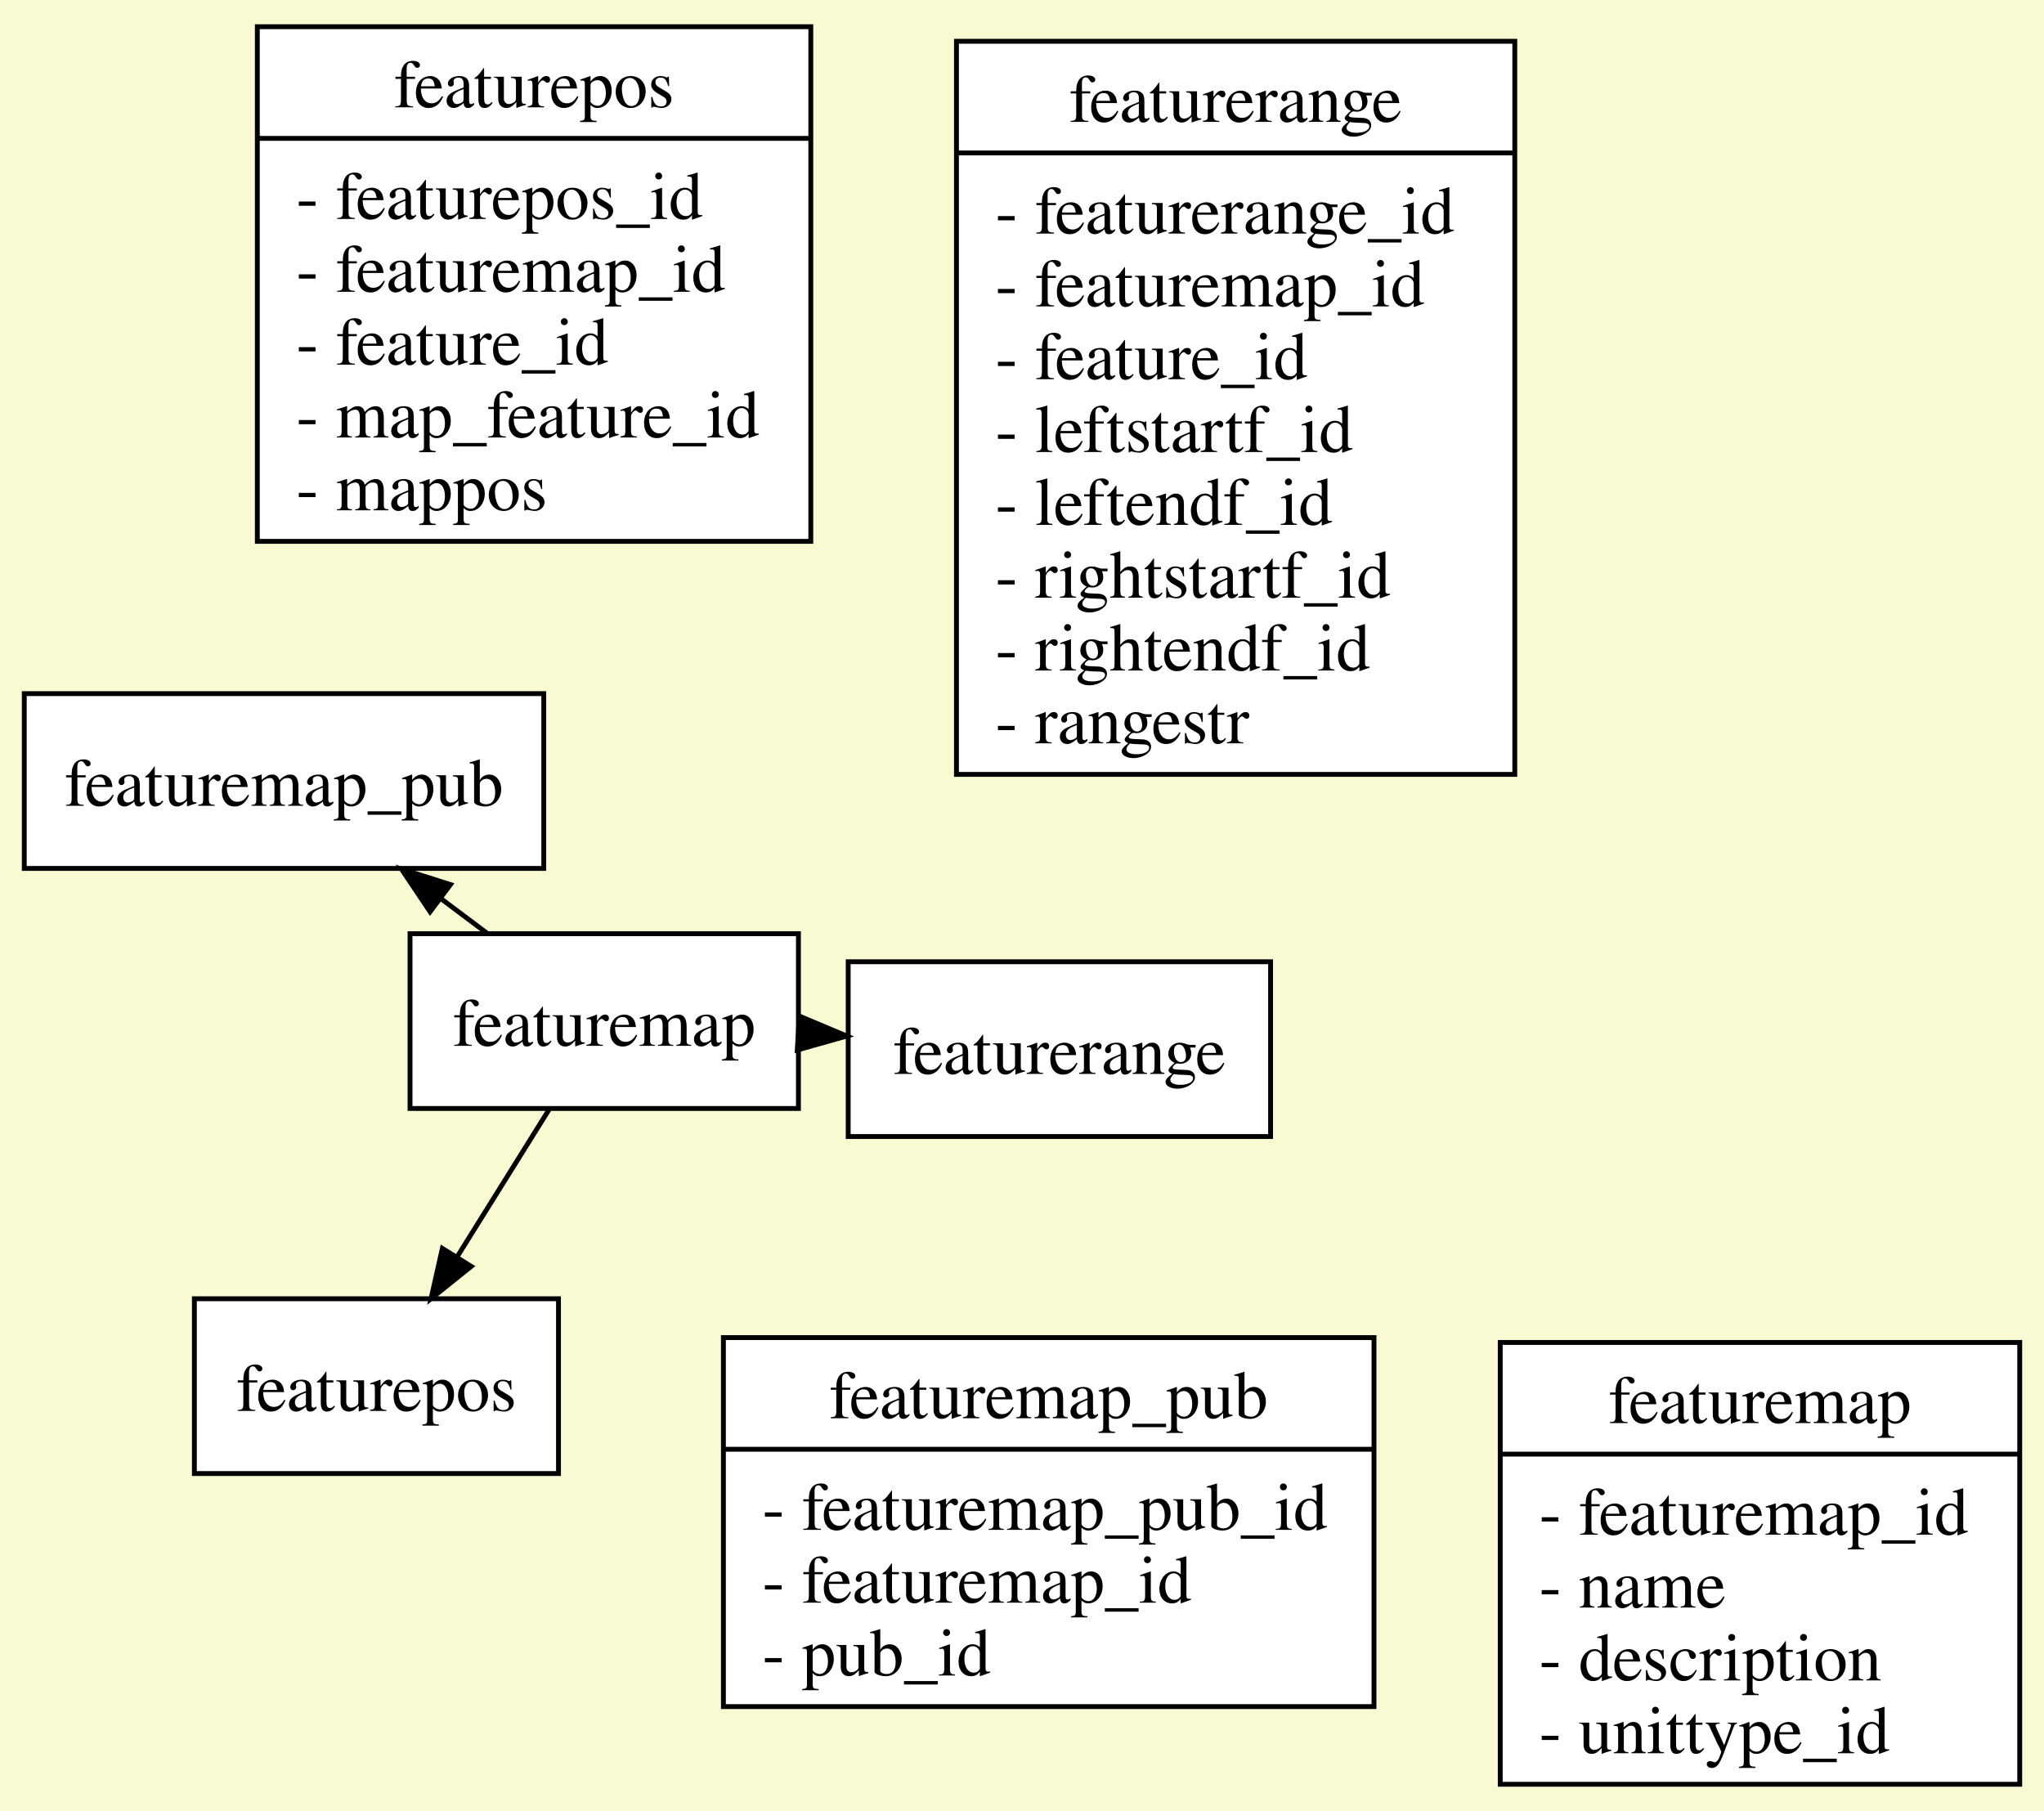
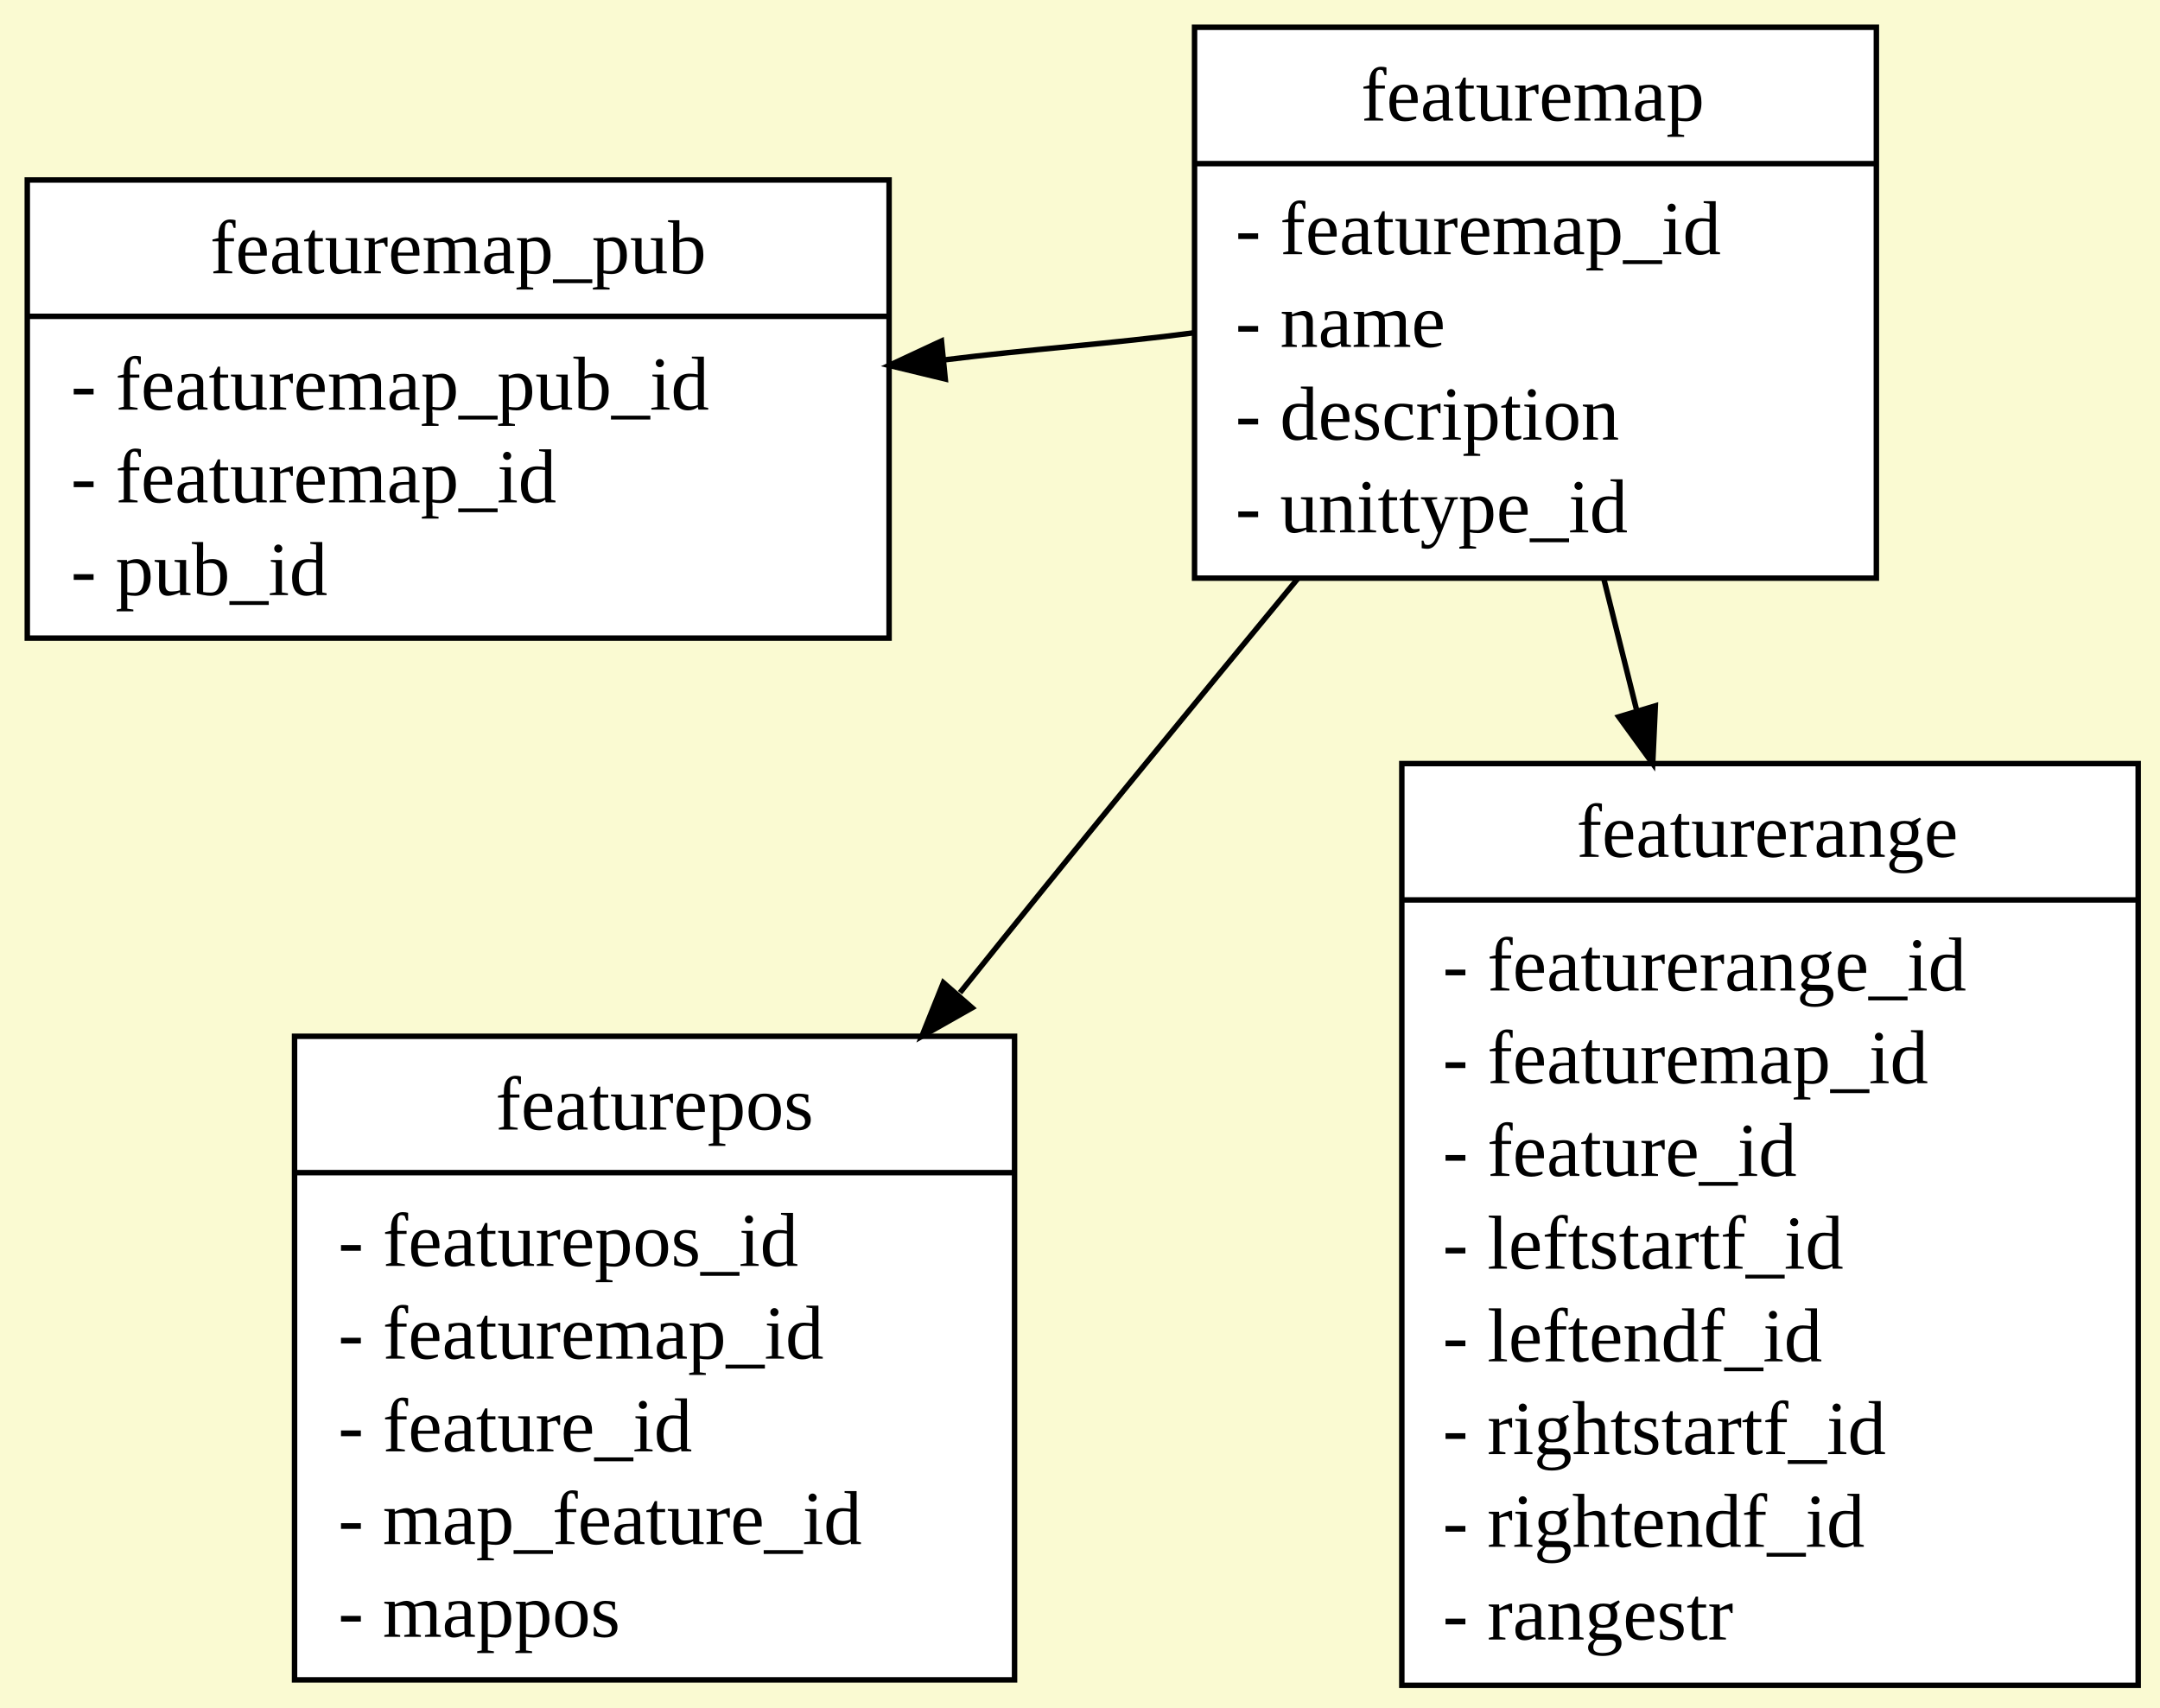
- <svg xmlns="http://www.w3.org/2000/svg" width="421pt" height="373pt" viewBox="0.00 0.00 421.00 373.00">
-   <g id="graph1" class="graph" transform="scale(1 1) rotate(0) translate(4 369)">
-     <polygon fill="lightgoldenrodyellow" stroke="lightgoldenrodyellow" points="-4,5 -4,-369 418,-369 418,5 -4,5" />
+ <svg xmlns="http://www.w3.org/2000/svg" width="396pt" height="313pt" viewBox="0.00 0.00 396.00 313.00">
+   <g id="graph0" class="graph" transform="scale(1 1) rotate(0) translate(4 309)">
+     <polygon style="fill:lightgoldenrodyellow;stroke:lightgoldenrodyellow;" points="-4,4 -4,-309 392,-309 392,4 -4,4" />
    <g id="node1" class="node">
-       <polygon fill="white" stroke="black" points="305,-1.5 305,-92.5 412,-92.5 412,-1.5 305,-1.5" />
-       <text text-anchor="middle" x="358.5" y="-75.9" font-family="Times,serif" font-size="14.00">featuremap</text>
-       <polyline fill="none" stroke="black" points="305,-69.5 412,-69.5 " />
-       <text text-anchor="start" x="313" y="-52.9" font-family="Times,serif" font-size="14.00">- featuremap_id</text>
-       <text text-anchor="start" x="313" y="-37.9" font-family="Times,serif" font-size="14.00">- name</text>
-       <text text-anchor="start" x="313" y="-22.9" font-family="Times,serif" font-size="14.00">- description</text>
-       <text text-anchor="start" x="313" y="-7.9" font-family="Times,serif" font-size="14.00">- unittype_id</text>
+       <polygon style="fill:white;stroke:black;" points="215,-203 215,-304 340,-304 340,-203 215,-203" />
+       <text text-anchor="middle" x="277" y="-286.9" style="font-family:Times New Roman;font-size:14.00;">featuremap</text>
+       <polyline style="fill:none;stroke:black;" points="215,-279 340,-279 " />
+       <text text-anchor="start" x="222.5" y="-262.4" style="font-family:Times New Roman;font-size:14.00;">- featuremap_id</text>
+       <text text-anchor="start" x="222.5" y="-245.4" style="font-family:Times New Roman;font-size:14.00;">- name</text>
+       <text text-anchor="start" x="222.5" y="-228.4" style="font-family:Times New Roman;font-size:14.00;">- description</text>
+       <text text-anchor="start" x="222.5" y="-211.4" style="font-family:Times New Roman;font-size:14.00;">- unittype_id</text>
    </g>
    <g id="node2" class="node">
-       <polygon fill="white" stroke="black" points="193,-209.5 193,-360.5 308,-360.5 308,-209.5 193,-209.5" />
-       <text text-anchor="middle" x="250.5" y="-343.9" font-family="Times,serif" font-size="14.00">featurerange</text>
-       <polyline fill="none" stroke="black" points="193,-337.5 308,-337.5 " />
-       <text text-anchor="start" x="201" y="-320.9" font-family="Times,serif" font-size="14.00">- featurerange_id</text>
-       <text text-anchor="start" x="201" y="-305.9" font-family="Times,serif" font-size="14.00">- featuremap_id</text>
-       <text text-anchor="start" x="201" y="-290.9" font-family="Times,serif" font-size="14.00">- feature_id</text>
-       <text text-anchor="start" x="201" y="-275.9" font-family="Times,serif" font-size="14.00">- leftstartf_id</text>
-       <text text-anchor="start" x="201" y="-260.9" font-family="Times,serif" font-size="14.00">- leftendf_id</text>
-       <text text-anchor="start" x="201" y="-245.9" font-family="Times,serif" font-size="14.00">- rightstartf_id</text>
-       <text text-anchor="start" x="201" y="-230.9" font-family="Times,serif" font-size="14.00">- rightendf_id</text>
-       <text text-anchor="start" x="201" y="-215.9" font-family="Times,serif" font-size="14.00">- rangestr</text>
+       <polygon style="fill:white;stroke:black;" points="253,-0 253,-169 388,-169 388,-0 253,-0" />
+       <text text-anchor="middle" x="320" y="-151.9" style="font-family:Times New Roman;font-size:14.00;">featurerange</text>
+       <polyline style="fill:none;stroke:black;" points="253,-144 388,-144 " />
+       <text text-anchor="start" x="260.5" y="-127.4" style="font-family:Times New Roman;font-size:14.00;">- featurerange_id</text>
+       <text text-anchor="start" x="260.5" y="-110.4" style="font-family:Times New Roman;font-size:14.00;">- featuremap_id</text>
+       <text text-anchor="start" x="260.5" y="-93.4" style="font-family:Times New Roman;font-size:14.00;">- feature_id</text>
+       <text text-anchor="start" x="260.5" y="-76.4" style="font-family:Times New Roman;font-size:14.00;">- leftstartf_id</text>
+       <text text-anchor="start" x="260.5" y="-59.4" style="font-family:Times New Roman;font-size:14.00;">- leftendf_id</text>
+       <text text-anchor="start" x="260.5" y="-42.4" style="font-family:Times New Roman;font-size:14.00;">- rightstartf_id</text>
+       <text text-anchor="start" x="260.5" y="-25.4" style="font-family:Times New Roman;font-size:14.00;">- rightendf_id</text>
+       <text text-anchor="start" x="260.5" y="-8.4" style="font-family:Times New Roman;font-size:14.00;">- rangestr</text>
+     </g>
+     <g id="edge6" class="edge">
+       <path style="fill:none;stroke:black;" d="M290,-203C292,-195 294,-187 296,-179" />
+       <polygon style="fill:black;stroke:black;" points="299.479,-179.584 299,-169 292.774,-177.573 299.479,-179.584" />
    </g>
    <g id="node3" class="node">
-       <polygon fill="white" stroke="black" points="49,-257.5 49,-363.5 163,-363.5 163,-257.5 49,-257.5" />
-       <text text-anchor="middle" x="106" y="-346.9" font-family="Times,serif" font-size="14.00">featurepos</text>
-       <polyline fill="none" stroke="black" points="49,-340.5 163,-340.5 " />
-       <text text-anchor="start" x="57" y="-323.9" font-family="Times,serif" font-size="14.00">- featurepos_id</text>
-       <text text-anchor="start" x="57" y="-308.9" font-family="Times,serif" font-size="14.00">- featuremap_id</text>
-       <text text-anchor="start" x="57" y="-293.9" font-family="Times,serif" font-size="14.00">- feature_id</text>
-       <text text-anchor="start" x="57" y="-278.9" font-family="Times,serif" font-size="14.00">- map_feature_id</text>
-       <text text-anchor="start" x="57" y="-263.9" font-family="Times,serif" font-size="14.00">- mappos</text>
+       <polygon style="fill:white;stroke:black;" points="50,-1 50,-119 182,-119 182,-1 50,-1" />
+       <text text-anchor="middle" x="116" y="-101.9" style="font-family:Times New Roman;font-size:14.00;">featurepos</text>
+       <polyline style="fill:none;stroke:black;" points="50,-94 182,-94 " />
+       <text text-anchor="start" x="58" y="-76.9" style="font-family:Times New Roman;font-size:14.00;">- featurepos_id</text>
+       <text text-anchor="start" x="58" y="-59.9" style="font-family:Times New Roman;font-size:14.00;">- featuremap_id</text>
+       <text text-anchor="start" x="58" y="-42.9" style="font-family:Times New Roman;font-size:14.00;">- feature_id</text>
+       <text text-anchor="start" x="58" y="-25.9" style="font-family:Times New Roman;font-size:14.00;">- map_feature_id</text>
+       <text text-anchor="start" x="58" y="-8.9" style="font-family:Times New Roman;font-size:14.00;">- mappos</text>
+     </g>
+     <g id="edge4" class="edge">
+       <path style="fill:none;stroke:black;" d="M234,-203C215,-180 192,-152 172,-127" />
+       <polygon style="fill:black;stroke:black;" points="174.219,-124.221 165,-119 168.951,-128.831 174.219,-124.221" />
    </g>
    <g id="node4" class="node">
-       <polygon fill="white" stroke="black" points="145,-17.5 145,-93.5 279,-93.5 279,-17.5 145,-17.5" />
-       <text text-anchor="middle" x="212" y="-76.9" font-family="Times,serif" font-size="14.00">featuremap_pub</text>
-       <polyline fill="none" stroke="black" points="145,-70.5 279,-70.5 " />
-       <text text-anchor="start" x="153" y="-53.9" font-family="Times,serif" font-size="14.00">- featuremap_pub_id</text>
-       <text text-anchor="start" x="153" y="-38.9" font-family="Times,serif" font-size="14.00">- featuremap_id</text>
-       <text text-anchor="start" x="153" y="-23.9" font-family="Times,serif" font-size="14.00">- pub_id</text>
-     </g>
-     <g id="node5" class="node">
-       <polygon fill="white" stroke="black" points="80.454,-140.691 80.454,-176.691 160.454,-176.691 160.454,-140.691 80.454,-140.691" />
-       <text text-anchor="middle" x="120.454" y="-153.591" font-family="Times,serif" font-size="14.00">featuremap</text>
-     </g>
-     <g id="node6" class="node">
-       <polygon fill="white" stroke="black" points="170.701,-134.911 170.701,-170.911 257.701,-170.911 257.701,-134.911 170.701,-134.911" />
-       <text text-anchor="middle" x="214.201" y="-147.811" font-family="Times,serif" font-size="14.00">featurerange</text>
-     </g>
-     <g id="edge6" class="edge">
-       <path fill="none" stroke="black" d="M160.483,-156.223C160.586,-156.217 160.689,-156.21 160.792,-156.204" />
-       <polygon fill="black" stroke="black" points="160.643,-159.72 170.408,-155.611 160.212,-152.733 160.643,-159.72" />
-     </g>
-     <g id="node7" class="node">
-       <polygon fill="white" stroke="black" points="36.033,-65.5 36.033,-101.5 111.033,-101.5 111.033,-65.5 36.033,-65.5" />
-       <text text-anchor="middle" x="73.533" y="-78.4" font-family="Times,serif" font-size="14.00">featurepos</text>
-     </g>
-     <g id="edge4" class="edge">
-       <path fill="none" stroke="black" d="M109.096,-140.49C103.448,-131.438 96.511,-120.322 90.268,-110.318" />
-       <polygon fill="black" stroke="black" points="93.05,-108.165 84.787,-101.534 87.112,-111.871 93.05,-108.165" />
-     </g>
-     <g id="node8" class="node">
-       <polygon fill="white" stroke="black" points="1,-190.134 1,-226.134 108,-226.134 108,-190.134 1,-190.134" />
-       <text text-anchor="middle" x="54.5" y="-203.034" font-family="Times,serif" font-size="14.00">featuremap_pub</text>
+       <polygon style="fill:white;stroke:black;" points="1,-192 1,-276 159,-276 159,-192 1,-192" />
+       <text text-anchor="middle" x="80" y="-258.9" style="font-family:Times New Roman;font-size:14.00;">featuremap_pub</text>
+       <polyline style="fill:none;stroke:black;" points="1,-251 159,-251 " />
+       <text text-anchor="start" x="9" y="-233.9" style="font-family:Times New Roman;font-size:14.00;">- featuremap_pub_id</text>
+       <text text-anchor="start" x="9" y="-216.9" style="font-family:Times New Roman;font-size:14.00;">- featuremap_id</text>
+       <text text-anchor="start" x="9" y="-199.9" style="font-family:Times New Roman;font-size:14.00;">- pub_id</text>
    </g>
    <g id="edge2" class="edge">
-       <path fill="none" stroke="black" d="M96.27,-176.821C93.223,-179.105 90.068,-181.471 86.92,-183.831" />
-       <polygon fill="black" stroke="black" points="84.583,-181.208 78.681,-190.007 88.782,-186.809 84.583,-181.208" />
+       <path style="fill:none;stroke:black;" d="M215,-248C200,-246 185,-245 169,-243" />
+       <polygon style="fill:black;stroke:black;" points="169.299,-239.512 159,-242 168.602,-246.478 169.299,-239.512" />
    </g>
  </g>
</svg>
